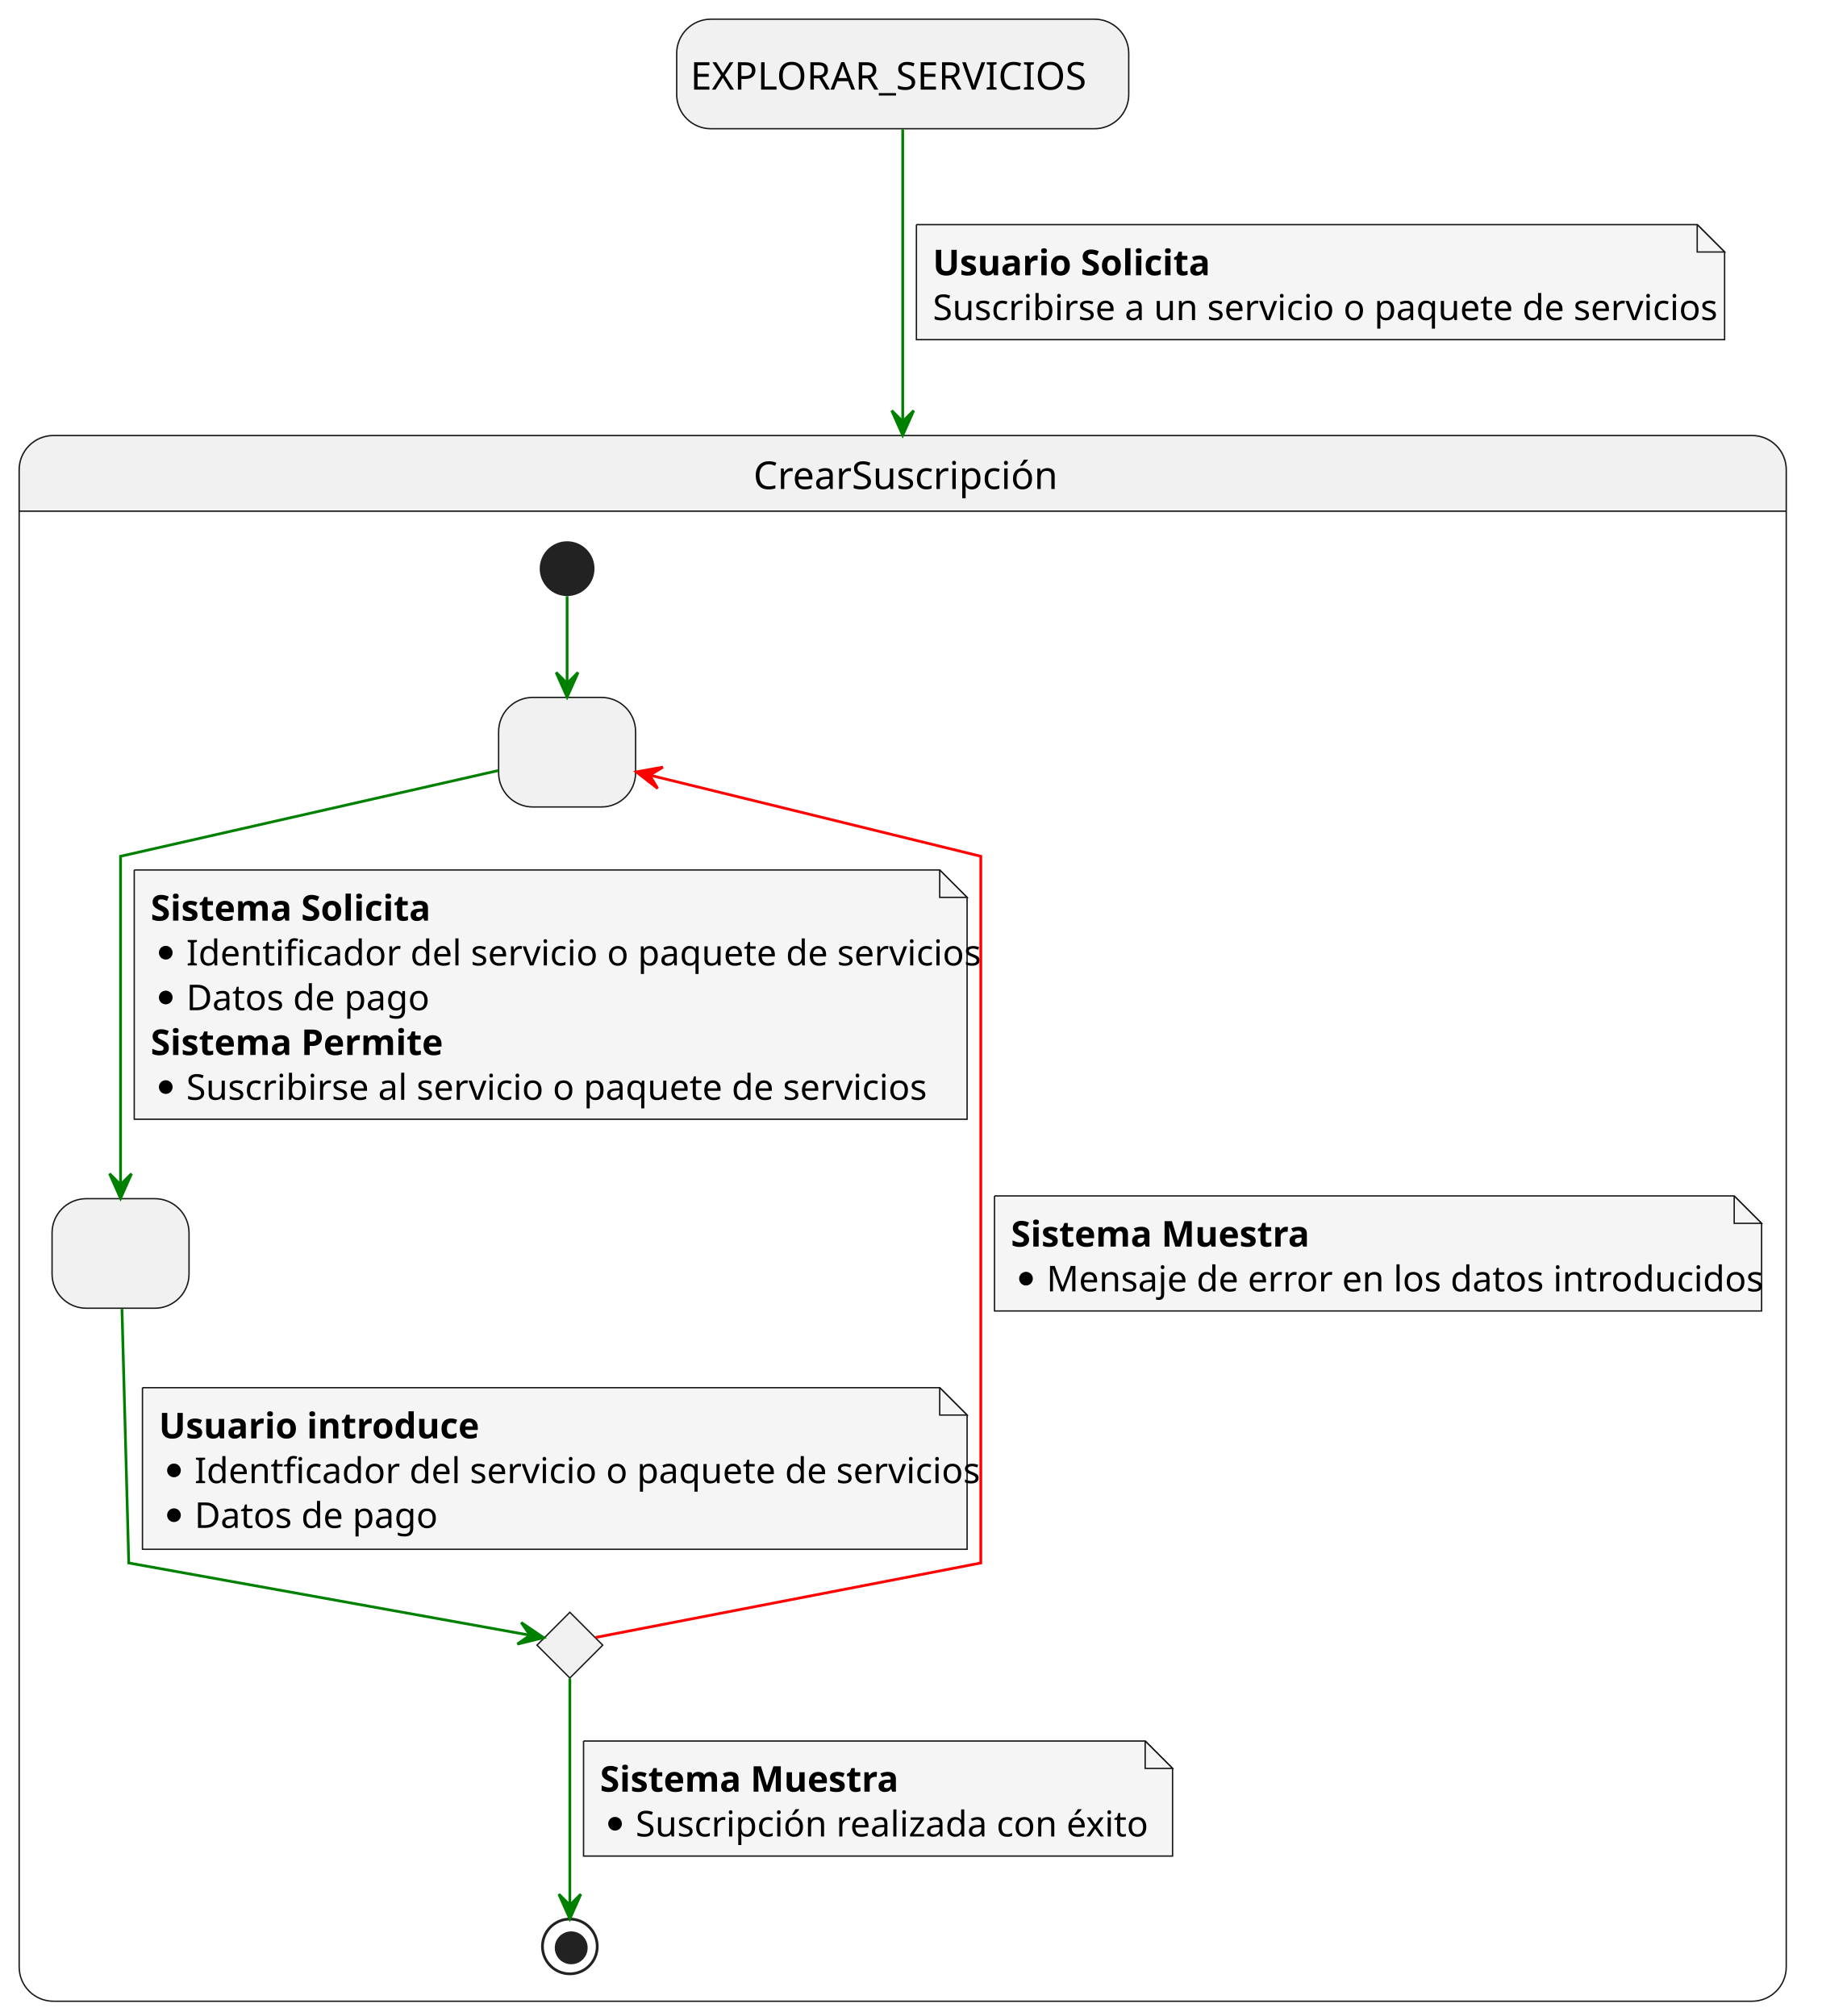
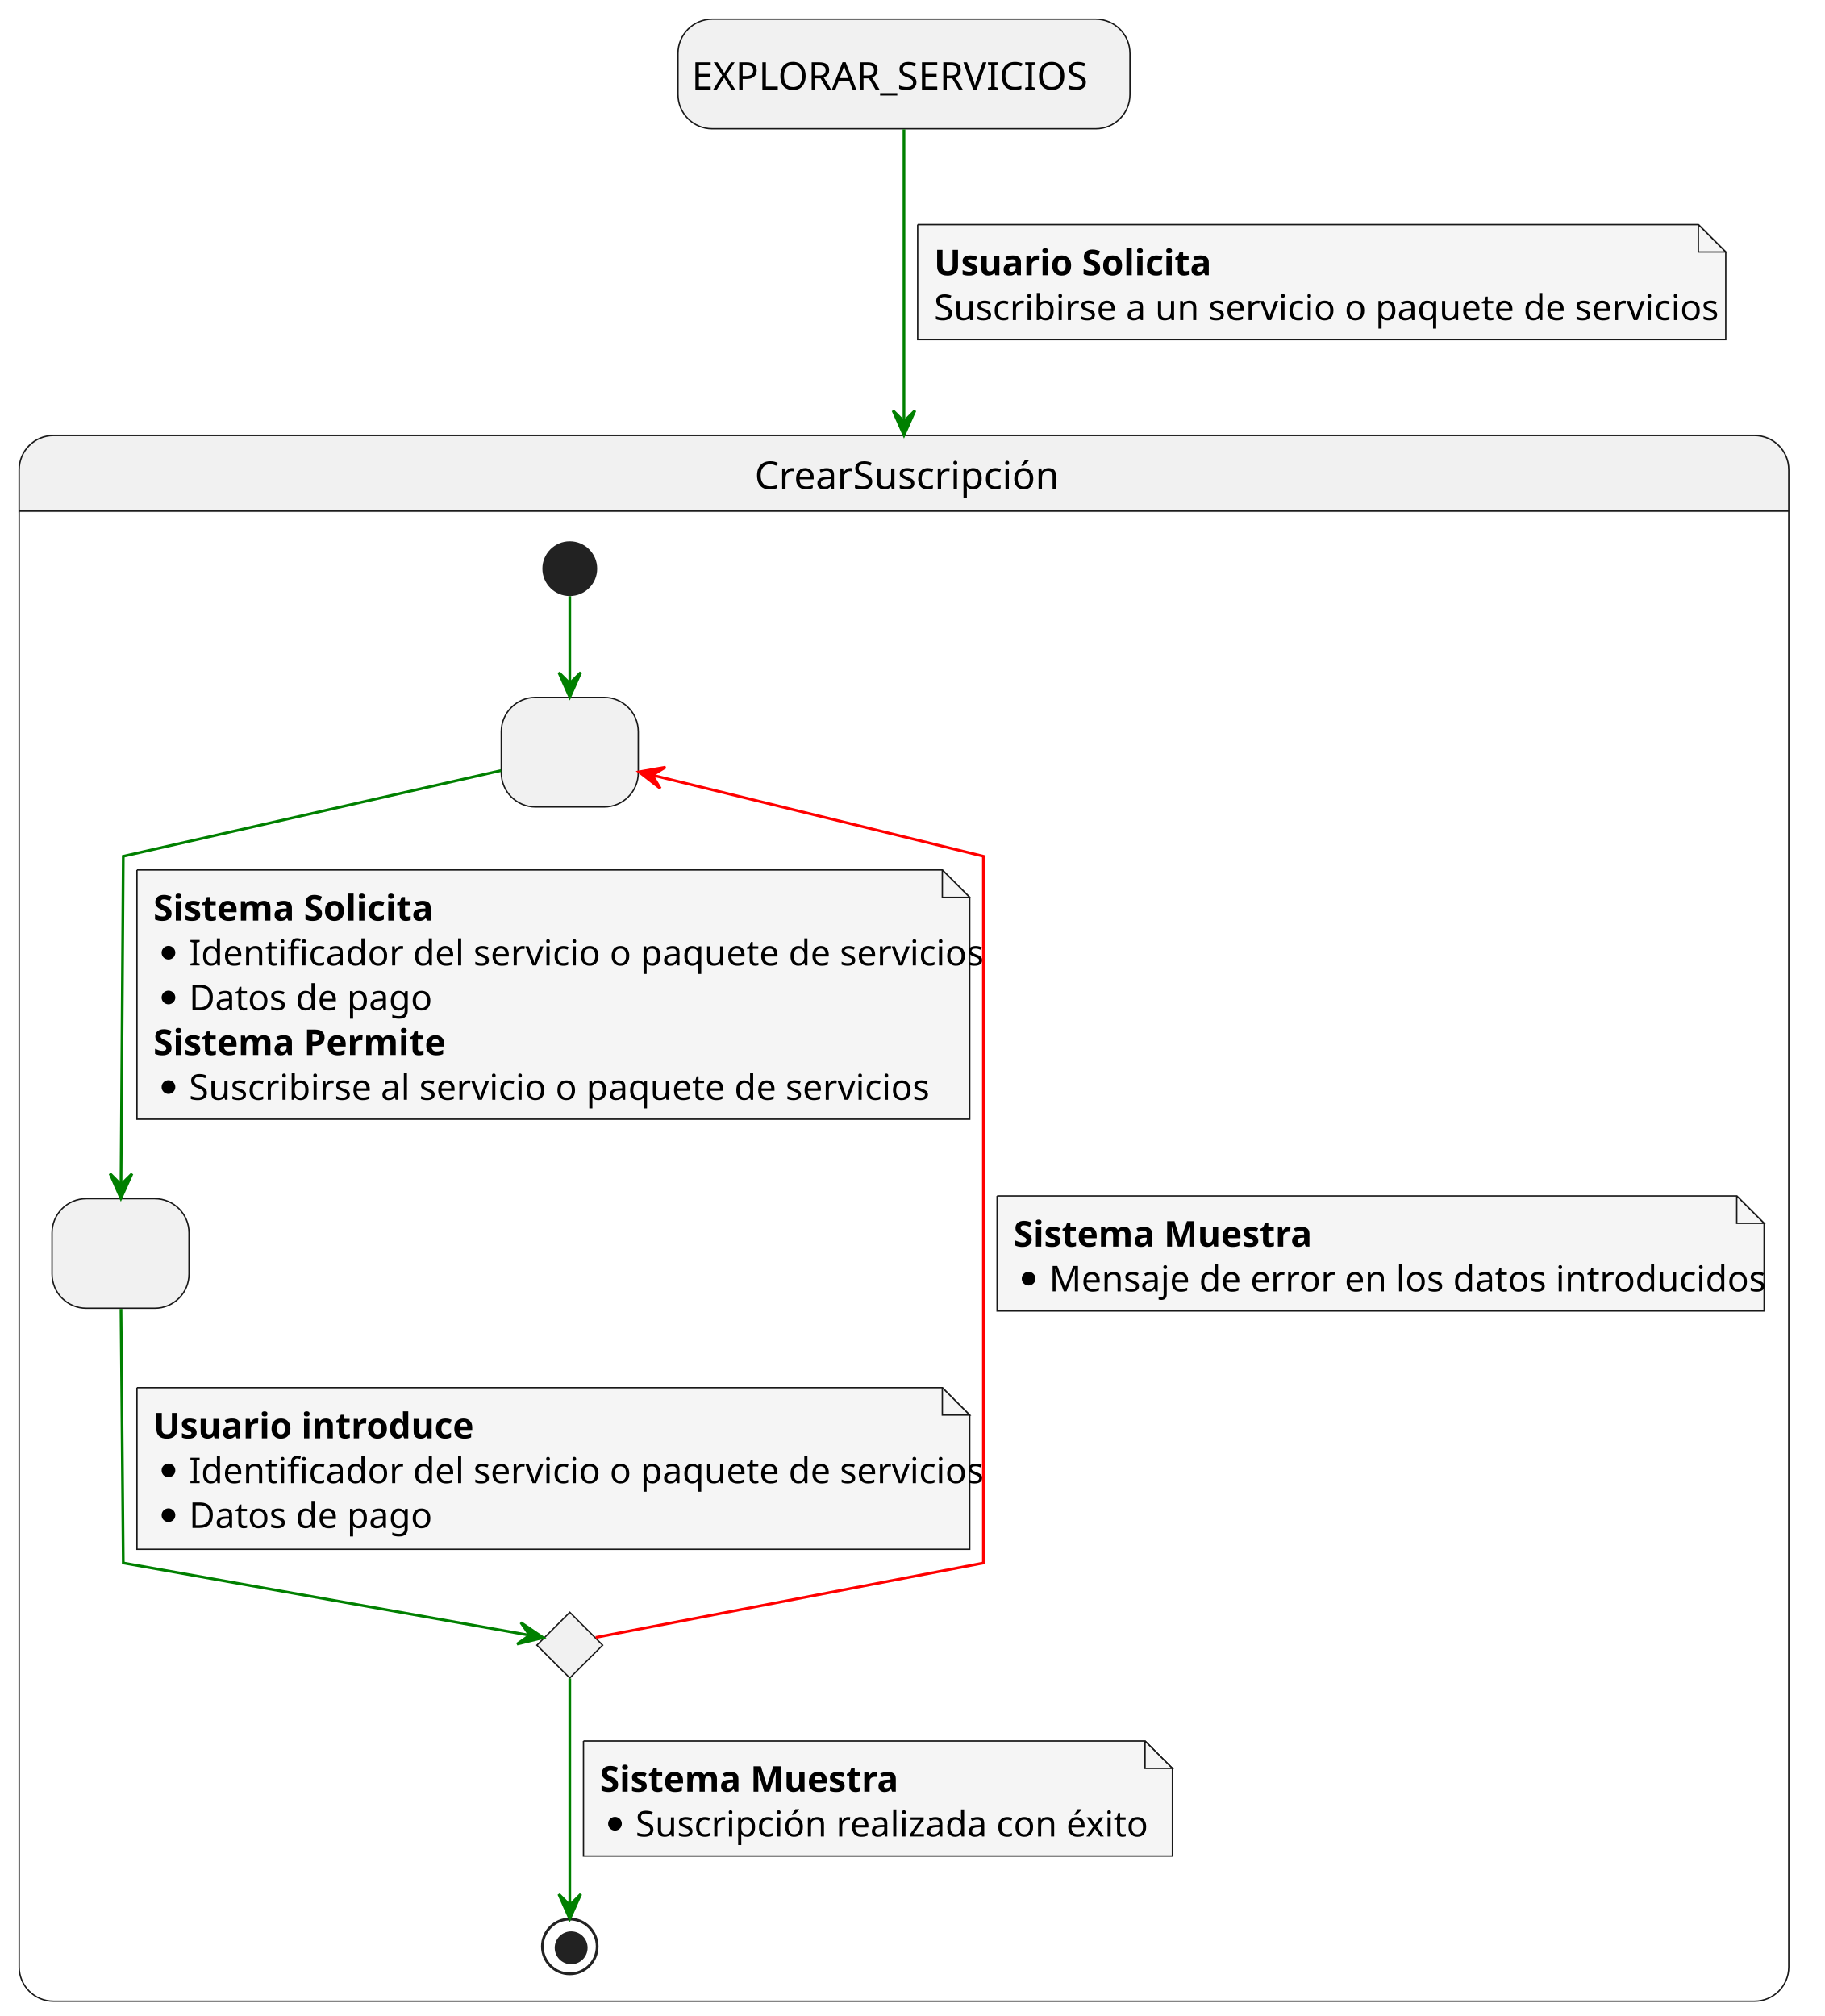
- <svg xmlns="http://www.w3.org/2000/svg" contentStyleType="text/css" height="736px" preserveAspectRatio="none" style="width:665px;height:736px;background:#FFFFFF;" version="1.1" viewBox="0 0 665 736" width="665px" zoomAndPan="magnify">
+ <svg xmlns="http://www.w3.org/2000/svg" contentStyleType="text/css" height="736px" preserveAspectRatio="none" style="width:666px;height:736px;background:#FFFFFF;" version="1.1" viewBox="0 0 666 736" width="666px" zoomAndPan="magnify">
  <defs />
  <g>
-     <rect fill="#F1F1F1" height="40" rx="12.5" ry="12.5" style="stroke:#181818;stroke-width:0.5;" width="165" x="247" y="7" />
-     <text fill="#000000" font-family="sans-serif" font-size="14" lengthAdjust="spacing" textLength="155" x="252" y="32.728">EXPLORAR_SERVICIOS</text>
-     <path d="M19.5,159 L639.5,159 A12.5,12.5 0 0 1 652,171.5 L652,186.609 L7,186.609 L7,171.5 A12.5,12.5 0 0 1 19.5,159 " fill="#F1F1F1" style="stroke:#F1F1F1;stroke-width:1.0;" />
-     <rect fill="none" height="571.609" rx="12.5" ry="12.5" style="stroke:#181818;stroke-width:0.5;" width="645" x="7" y="159" />
-     <line style="stroke:#181818;stroke-width:0.5;" x1="7" x2="652" y1="186.609" y2="186.609" />
-     <text fill="#000000" font-family="sans-serif" font-size="14" lengthAdjust="spacing" textLength="109" x="275" y="178.533">CrearSuscripción</text>
-     <rect fill="#F1F1F1" height="40" rx="12.5" ry="12.5" style="stroke:#181818;stroke-width:0.5;" width="50" x="182" y="254.609" />
-     <text fill="#000000" font-family="sans-serif" font-size="14" lengthAdjust="spacing" textLength="4" x="205" y="280.338"> </text>
+     <rect fill="#F1F1F1" height="40" rx="12.5" ry="12.5" style="stroke:#181818;stroke-width:0.5;" width="165" x="247.5" y="7" />
+     <text fill="#000000" font-family="sans-serif" font-size="14" lengthAdjust="spacing" textLength="155" x="252.5" y="32.728">EXPLORAR_SERVICIOS</text>
+     <path d="M19.5,159 L640.5,159 A12.5,12.5 0 0 1 653,171.5 L653,186.609 L7,186.609 L7,171.5 A12.5,12.5 0 0 1 19.5,159 " fill="#F1F1F1" style="stroke:#F1F1F1;stroke-width:1.0;" />
+     <rect fill="none" height="571.609" rx="12.5" ry="12.5" style="stroke:#181818;stroke-width:0.5;" width="646" x="7" y="159" />
+     <line style="stroke:#181818;stroke-width:0.5;" x1="7" x2="653" y1="186.609" y2="186.609" />
+     <text fill="#000000" font-family="sans-serif" font-size="14" lengthAdjust="spacing" textLength="109" x="275.5" y="178.533">CrearSuscripción</text>
+     <rect fill="#F1F1F1" height="40" rx="12.5" ry="12.5" style="stroke:#181818;stroke-width:0.5;" width="50" x="183" y="254.609" />
+     <text fill="#000000" font-family="sans-serif" font-size="14" lengthAdjust="spacing" textLength="4" x="206" y="280.338"> </text>
    <rect fill="#F1F1F1" height="40" rx="12.5" ry="12.5" style="stroke:#181818;stroke-width:0.5;" width="50" x="19" y="437.609" />
    <text fill="#000000" font-family="sans-serif" font-size="14" lengthAdjust="spacing" textLength="4" x="42" y="463.338"> </text>
    <g id="elem_4">
      <polygon fill="#F1F1F1" points="208,588.609,220,600.609,208,612.609,196,600.609,208,588.609" style="stroke:#181818;stroke-width:0.5;" />
    </g>
-     <ellipse cx="207" cy="207.609" fill="#222222" rx="10" ry="10" style="stroke:none;stroke-width:1.0;" />
+     <ellipse cx="208" cy="207.609" fill="#222222" rx="10" ry="10" style="stroke:none;stroke-width:1.0;" />
    <ellipse cx="208" cy="710.609" fill="none" rx="10" ry="10" style="stroke:#222222;stroke-width:1.0;" />
    <ellipse cx="208.5" cy="711.109" fill="#222222" rx="6" ry="6" style="stroke:none;stroke-width:1.0;" />
    <g id="link_*start*CrearSuscripción_2">
-       <path d="M207,217.649 C207,225.799 207,238.169 207,249.209 " fill="none" id="*start*CrearSuscripción-to-2" style="stroke:#008000;stroke-width:1.0;" />
-       <polygon fill="#008000" points="207,254.499,211,245.499,207,249.499,203,245.499,207,254.499" style="stroke:#008000;stroke-width:1.0;" />
+       <path d="M208,217.649 C208,225.799 208,238.169 208,249.209 " fill="none" id="*start*CrearSuscripción-to-2" style="stroke:#008000;stroke-width:1.0;" />
+       <polygon fill="#008000" points="208,254.499,212,245.499,208,249.499,204,245.499,208,254.499" style="stroke:#008000;stroke-width:1.0;" />
    </g>
    <g id="link_2_3">
-       <path d="M181.89,281.309 C136.17,291.689 44,312.609 44,312.609 C44,312.609 44,391.429 44,432.439 " fill="none" id="2-to-3" style="stroke:#008000;stroke-width:1.0;" />
-       <polygon fill="#008000" points="44,437.489,48,428.489,44,432.489,40,428.489,44,437.489" style="stroke:#008000;stroke-width:1.0;" />
-       <path d="M49,317.609 L49,408.609 L353,408.609 L353,327.609 L343,317.609 L49,317.609 " fill="#F5F5F5" style="stroke:#181818;stroke-width:0.5;" />
-       <path d="M343,317.609 L343,327.609 L353,327.609 L343,317.609 " fill="#F5F5F5" style="stroke:#181818;stroke-width:0.5;" />
-       <text fill="#000000" font-family="sans-serif" font-size="13" font-weight="bold" lengthAdjust="spacing" textLength="103" x="55" y="336.104">Sistema Solicita</text>
-       <ellipse cx="60.5" cy="347.812" fill="#000000" rx="2.5" ry="2.5" style="stroke:#000000;stroke-width:0.0;" />
-       <text fill="#000000" font-family="sans-serif" font-size="13" lengthAdjust="spacing" textLength="270" x="68" y="352.456">Identificador del servicio o paquete de servicios</text>
-       <ellipse cx="60.5" cy="364.164" fill="#000000" rx="2.5" ry="2.5" style="stroke:#000000;stroke-width:0.0;" />
-       <text fill="#000000" font-family="sans-serif" font-size="13" lengthAdjust="spacing" textLength="84" x="68" y="368.808">Datos de pago</text>
-       <text fill="#000000" font-family="sans-serif" font-size="13" font-weight="bold" lengthAdjust="spacing" textLength="105" x="55" y="385.159">Sistema Permite</text>
-       <ellipse cx="60.5" cy="396.867" fill="#000000" rx="2.5" ry="2.5" style="stroke:#000000;stroke-width:0.0;" />
-       <text fill="#000000" font-family="sans-serif" font-size="13" lengthAdjust="spacing" textLength="259" x="68" y="401.511">Suscribirse al servicio o paquete de servicios</text>
+       <path d="M182.89,281.309 C137.17,291.689 45,312.609 45,312.609 C45,312.609 44.45,391.429 44.17,432.439 " fill="none" id="2-to-3" style="stroke:#008000;stroke-width:1.0;" />
+       <polygon fill="#008000" points="44.13,437.489,48.181,428.512,44.159,432.49,40.181,428.467,44.13,437.489" style="stroke:#008000;stroke-width:1.0;" />
+       <path d="M50,317.609 L50,408.609 L354,408.609 L354,327.609 L344,317.609 L50,317.609 " fill="#F5F5F5" style="stroke:#181818;stroke-width:0.5;" />
+       <path d="M344,317.609 L344,327.609 L354,327.609 L344,317.609 " fill="#F5F5F5" style="stroke:#181818;stroke-width:0.5;" />
+       <text fill="#000000" font-family="sans-serif" font-size="13" font-weight="bold" lengthAdjust="spacing" textLength="103" x="56" y="336.104">Sistema Solicita</text>
+       <ellipse cx="61.5" cy="347.812" fill="#000000" rx="2.5" ry="2.5" style="stroke:#000000;stroke-width:0.0;" />
+       <text fill="#000000" font-family="sans-serif" font-size="13" lengthAdjust="spacing" textLength="270" x="69" y="352.456">Identificador del servicio o paquete de servicios</text>
+       <ellipse cx="61.5" cy="364.164" fill="#000000" rx="2.5" ry="2.5" style="stroke:#000000;stroke-width:0.0;" />
+       <text fill="#000000" font-family="sans-serif" font-size="13" lengthAdjust="spacing" textLength="84" x="69" y="368.808">Datos de pago</text>
+       <text fill="#000000" font-family="sans-serif" font-size="13" font-weight="bold" lengthAdjust="spacing" textLength="105" x="56" y="385.159">Sistema Permite</text>
+       <ellipse cx="61.5" cy="396.867" fill="#000000" rx="2.5" ry="2.5" style="stroke:#000000;stroke-width:0.0;" />
+       <text fill="#000000" font-family="sans-serif" font-size="13" lengthAdjust="spacing" textLength="259" x="69" y="401.511">Suscribirse al servicio o paquete de servicios</text>
    </g>
    <g id="link_3_4">
-       <path d="M44.52,477.859 C45.37,509.889 47,570.609 47,570.609 C47,570.609 153.06,589.709 193.02,596.909 " fill="none" id="3-to-4" style="stroke:#008000;stroke-width:1.0;" />
-       <polygon fill="#008000" points="198.41,597.879,190.259,592.351,193.489,596.995,188.844,600.224,198.41,597.879" style="stroke:#008000;stroke-width:1.0;" />
-       <path d="M52,506.609 L52,565.609 L353,565.609 L353,516.609 L343,506.609 L52,506.609 " fill="#F5F5F5" style="stroke:#181818;stroke-width:0.5;" />
-       <path d="M343,506.609 L343,516.609 L353,516.609 L343,506.609 " fill="#F5F5F5" style="stroke:#181818;stroke-width:0.5;" />
-       <text fill="#000000" font-family="sans-serif" font-size="13" font-weight="bold" lengthAdjust="spacing" textLength="112" x="58" y="525.105">Usuario introduce</text>
-       <ellipse cx="63.5" cy="536.812" fill="#000000" rx="2.5" ry="2.5" style="stroke:#000000;stroke-width:0.0;" />
-       <text fill="#000000" font-family="sans-serif" font-size="13" lengthAdjust="spacing" textLength="267" x="71" y="541.456">Identficador del servicio o paquete de servicios</text>
-       <ellipse cx="63.5" cy="553.164" fill="#000000" rx="2.5" ry="2.5" style="stroke:#000000;stroke-width:0.0;" />
-       <text fill="#000000" font-family="sans-serif" font-size="13" lengthAdjust="spacing" textLength="84" x="71" y="557.808">Datos de pago</text>
+       <path d="M44.17,477.859 C44.46,509.889 45,570.609 45,570.609 C45,570.609 153.26,589.869 193.32,596.999 " fill="none" id="3-to-4" style="stroke:#008000;stroke-width:1.0;" />
+       <polygon fill="#008000" points="198.29,597.879,190.139,592.351,193.369,596.995,188.724,600.224,198.29,597.879" style="stroke:#008000;stroke-width:1.0;" />
+       <path d="M50,506.609 L50,565.609 L354,565.609 L354,516.609 L344,506.609 L50,506.609 " fill="#F5F5F5" style="stroke:#181818;stroke-width:0.5;" />
+       <path d="M344,506.609 L344,516.609 L354,516.609 L344,506.609 " fill="#F5F5F5" style="stroke:#181818;stroke-width:0.5;" />
+       <text fill="#000000" font-family="sans-serif" font-size="13" font-weight="bold" lengthAdjust="spacing" textLength="112" x="56" y="525.105">Usuario introduce</text>
+       <ellipse cx="61.5" cy="536.812" fill="#000000" rx="2.5" ry="2.5" style="stroke:#000000;stroke-width:0.0;" />
+       <text fill="#000000" font-family="sans-serif" font-size="13" lengthAdjust="spacing" textLength="270" x="69" y="541.456">Identificador del servicio o paquete de servicios</text>
+       <ellipse cx="61.5" cy="553.164" fill="#000000" rx="2.5" ry="2.5" style="stroke:#000000;stroke-width:0.0;" />
+       <text fill="#000000" font-family="sans-serif" font-size="13" lengthAdjust="spacing" textLength="84" x="69" y="557.808">Datos de pago</text>
    </g>
    <g id="link_4_*end*CrearSuscripción">
      <path d="M208,612.759 C208,632.539 208,673.699 208,695.449 " fill="none" id="4-to-*end*CrearSuscripción" style="stroke:#008000;stroke-width:1.0;" />
      <polygon fill="#008000" points="208,700.529,212,691.529,208,695.529,204,691.529,208,700.529" style="stroke:#008000;stroke-width:1.0;" />
      <path d="M213,635.609 L213,677.609 L428,677.609 L428,645.609 L418,635.609 L213,635.609 " fill="#F5F5F5" style="stroke:#181818;stroke-width:0.5;" />
      <path d="M418,635.609 L418,645.609 L428,645.609 L418,635.609 " fill="#F5F5F5" style="stroke:#181818;stroke-width:0.5;" />
      <text fill="#000000" font-family="sans-serif" font-size="13" font-weight="bold" lengthAdjust="spacing" textLength="105" x="219" y="654.105">Sistema Muestra</text>
      <ellipse cx="224.5" cy="665.812" fill="#000000" rx="2.5" ry="2.5" style="stroke:#000000;stroke-width:0.0;" />
      <text fill="#000000" font-family="sans-serif" font-size="13" lengthAdjust="spacing" textLength="181" x="232" y="670.456">Suscripción realizada con éxito</text>
    </g>
    <g id="link_4_2">
-       <path d="M217.38,597.799 C250.22,591.449 358,570.609 358,570.609 C358,570.609 358,312.609 358,312.609 C358,312.609 281.29,293.809 237.22,283.009 " fill="none" id="4-to-2" style="stroke:#FF0000;stroke-width:1.0;" />
-       <polygon fill="#FF0000" points="232.27,281.799,240.048,287.841,237.124,282.999,241.967,280.075,232.27,281.799" style="stroke:#FF0000;stroke-width:1.0;" />
-       <path d="M363,436.609 L363,478.609 L643,478.609 L643,446.609 L633,436.609 L363,436.609 " fill="#F5F5F5" style="stroke:#181818;stroke-width:0.5;" />
-       <path d="M633,436.609 L633,446.609 L643,446.609 L633,436.609 " fill="#F5F5F5" style="stroke:#181818;stroke-width:0.5;" />
-       <text fill="#000000" font-family="sans-serif" font-size="13" font-weight="bold" lengthAdjust="spacing" textLength="105" x="369" y="455.104">Sistema Muestra</text>
-       <ellipse cx="374.5" cy="466.812" fill="#000000" rx="2.5" ry="2.5" style="stroke:#000000;stroke-width:0.0;" />
-       <text fill="#000000" font-family="sans-serif" font-size="13" lengthAdjust="spacing" textLength="246" x="382" y="471.456">Mensaje de error en los datos introducidos</text>
+       <path d="M217.45,597.799 C250.5,591.449 359,570.609 359,570.609 C359,570.609 359,312.609 359,312.609 C359,312.609 282.29,293.809 238.22,283.009 " fill="none" id="4-to-2" style="stroke:#FF0000;stroke-width:1.0;" />
+       <polygon fill="#FF0000" points="233.27,281.799,241.048,287.841,238.124,282.999,242.967,280.075,233.27,281.799" style="stroke:#FF0000;stroke-width:1.0;" />
+       <path d="M364,436.609 L364,478.609 L644,478.609 L644,446.609 L634,436.609 L364,436.609 " fill="#F5F5F5" style="stroke:#181818;stroke-width:0.5;" />
+       <path d="M634,436.609 L634,446.609 L644,446.609 L634,436.609 " fill="#F5F5F5" style="stroke:#181818;stroke-width:0.5;" />
+       <text fill="#000000" font-family="sans-serif" font-size="13" font-weight="bold" lengthAdjust="spacing" textLength="105" x="370" y="455.104">Sistema Muestra</text>
+       <ellipse cx="375.5" cy="466.812" fill="#000000" rx="2.5" ry="2.5" style="stroke:#000000;stroke-width:0.0;" />
+       <text fill="#000000" font-family="sans-serif" font-size="13" lengthAdjust="spacing" textLength="246" x="383" y="471.456">Mensaje de error en los datos introducidos</text>
    </g>
    <g id="link_startState_CrearSuscripción">
-       <path d="M329.5,47.23 C329.5,69.31 329.5,108.37 329.5,153.64 " fill="none" id="startState-to-CrearSuscripción" style="stroke:#008000;stroke-width:1.0;" />
-       <polygon fill="#008000" points="329.5,158.9,333.5,149.9,329.5,153.9,325.5,149.9,329.5,158.9" style="stroke:#008000;stroke-width:1.0;" />
-       <path d="M334.5,82 L334.5,124 L629.5,124 L629.5,92 L619.5,82 L334.5,82 " fill="#F5F5F5" style="stroke:#181818;stroke-width:0.5;" />
-       <path d="M619.5,82 L619.5,92 L629.5,92 L619.5,82 " fill="#F5F5F5" style="stroke:#181818;stroke-width:0.5;" />
-       <text fill="#000000" font-family="sans-serif" font-size="13" font-weight="bold" lengthAdjust="spacing" textLength="100" x="340.5" y="100.495">Usuario Solicita</text>
-       <text fill="#000000" font-family="sans-serif" font-size="13" lengthAdjust="spacing" textLength="274" x="340.5" y="116.847">Suscribirse a un servicio o paquete de servicios</text>
+       <path d="M330,47.23 C330,69.31 330,108.37 330,153.64 " fill="none" id="startState-to-CrearSuscripción" style="stroke:#008000;stroke-width:1.0;" />
+       <polygon fill="#008000" points="330,158.9,334,149.9,330,153.9,326,149.9,330,158.9" style="stroke:#008000;stroke-width:1.0;" />
+       <path d="M335,82 L335,124 L630,124 L630,92 L620,82 L335,82 " fill="#F5F5F5" style="stroke:#181818;stroke-width:0.5;" />
+       <path d="M620,82 L620,92 L630,92 L620,82 " fill="#F5F5F5" style="stroke:#181818;stroke-width:0.5;" />
+       <text fill="#000000" font-family="sans-serif" font-size="13" font-weight="bold" lengthAdjust="spacing" textLength="100" x="341" y="100.495">Usuario Solicita</text>
+       <text fill="#000000" font-family="sans-serif" font-size="13" lengthAdjust="spacing" textLength="274" x="341" y="116.847">Suscribirse a un servicio o paquete de servicios</text>
    </g>
  </g>
</svg>
